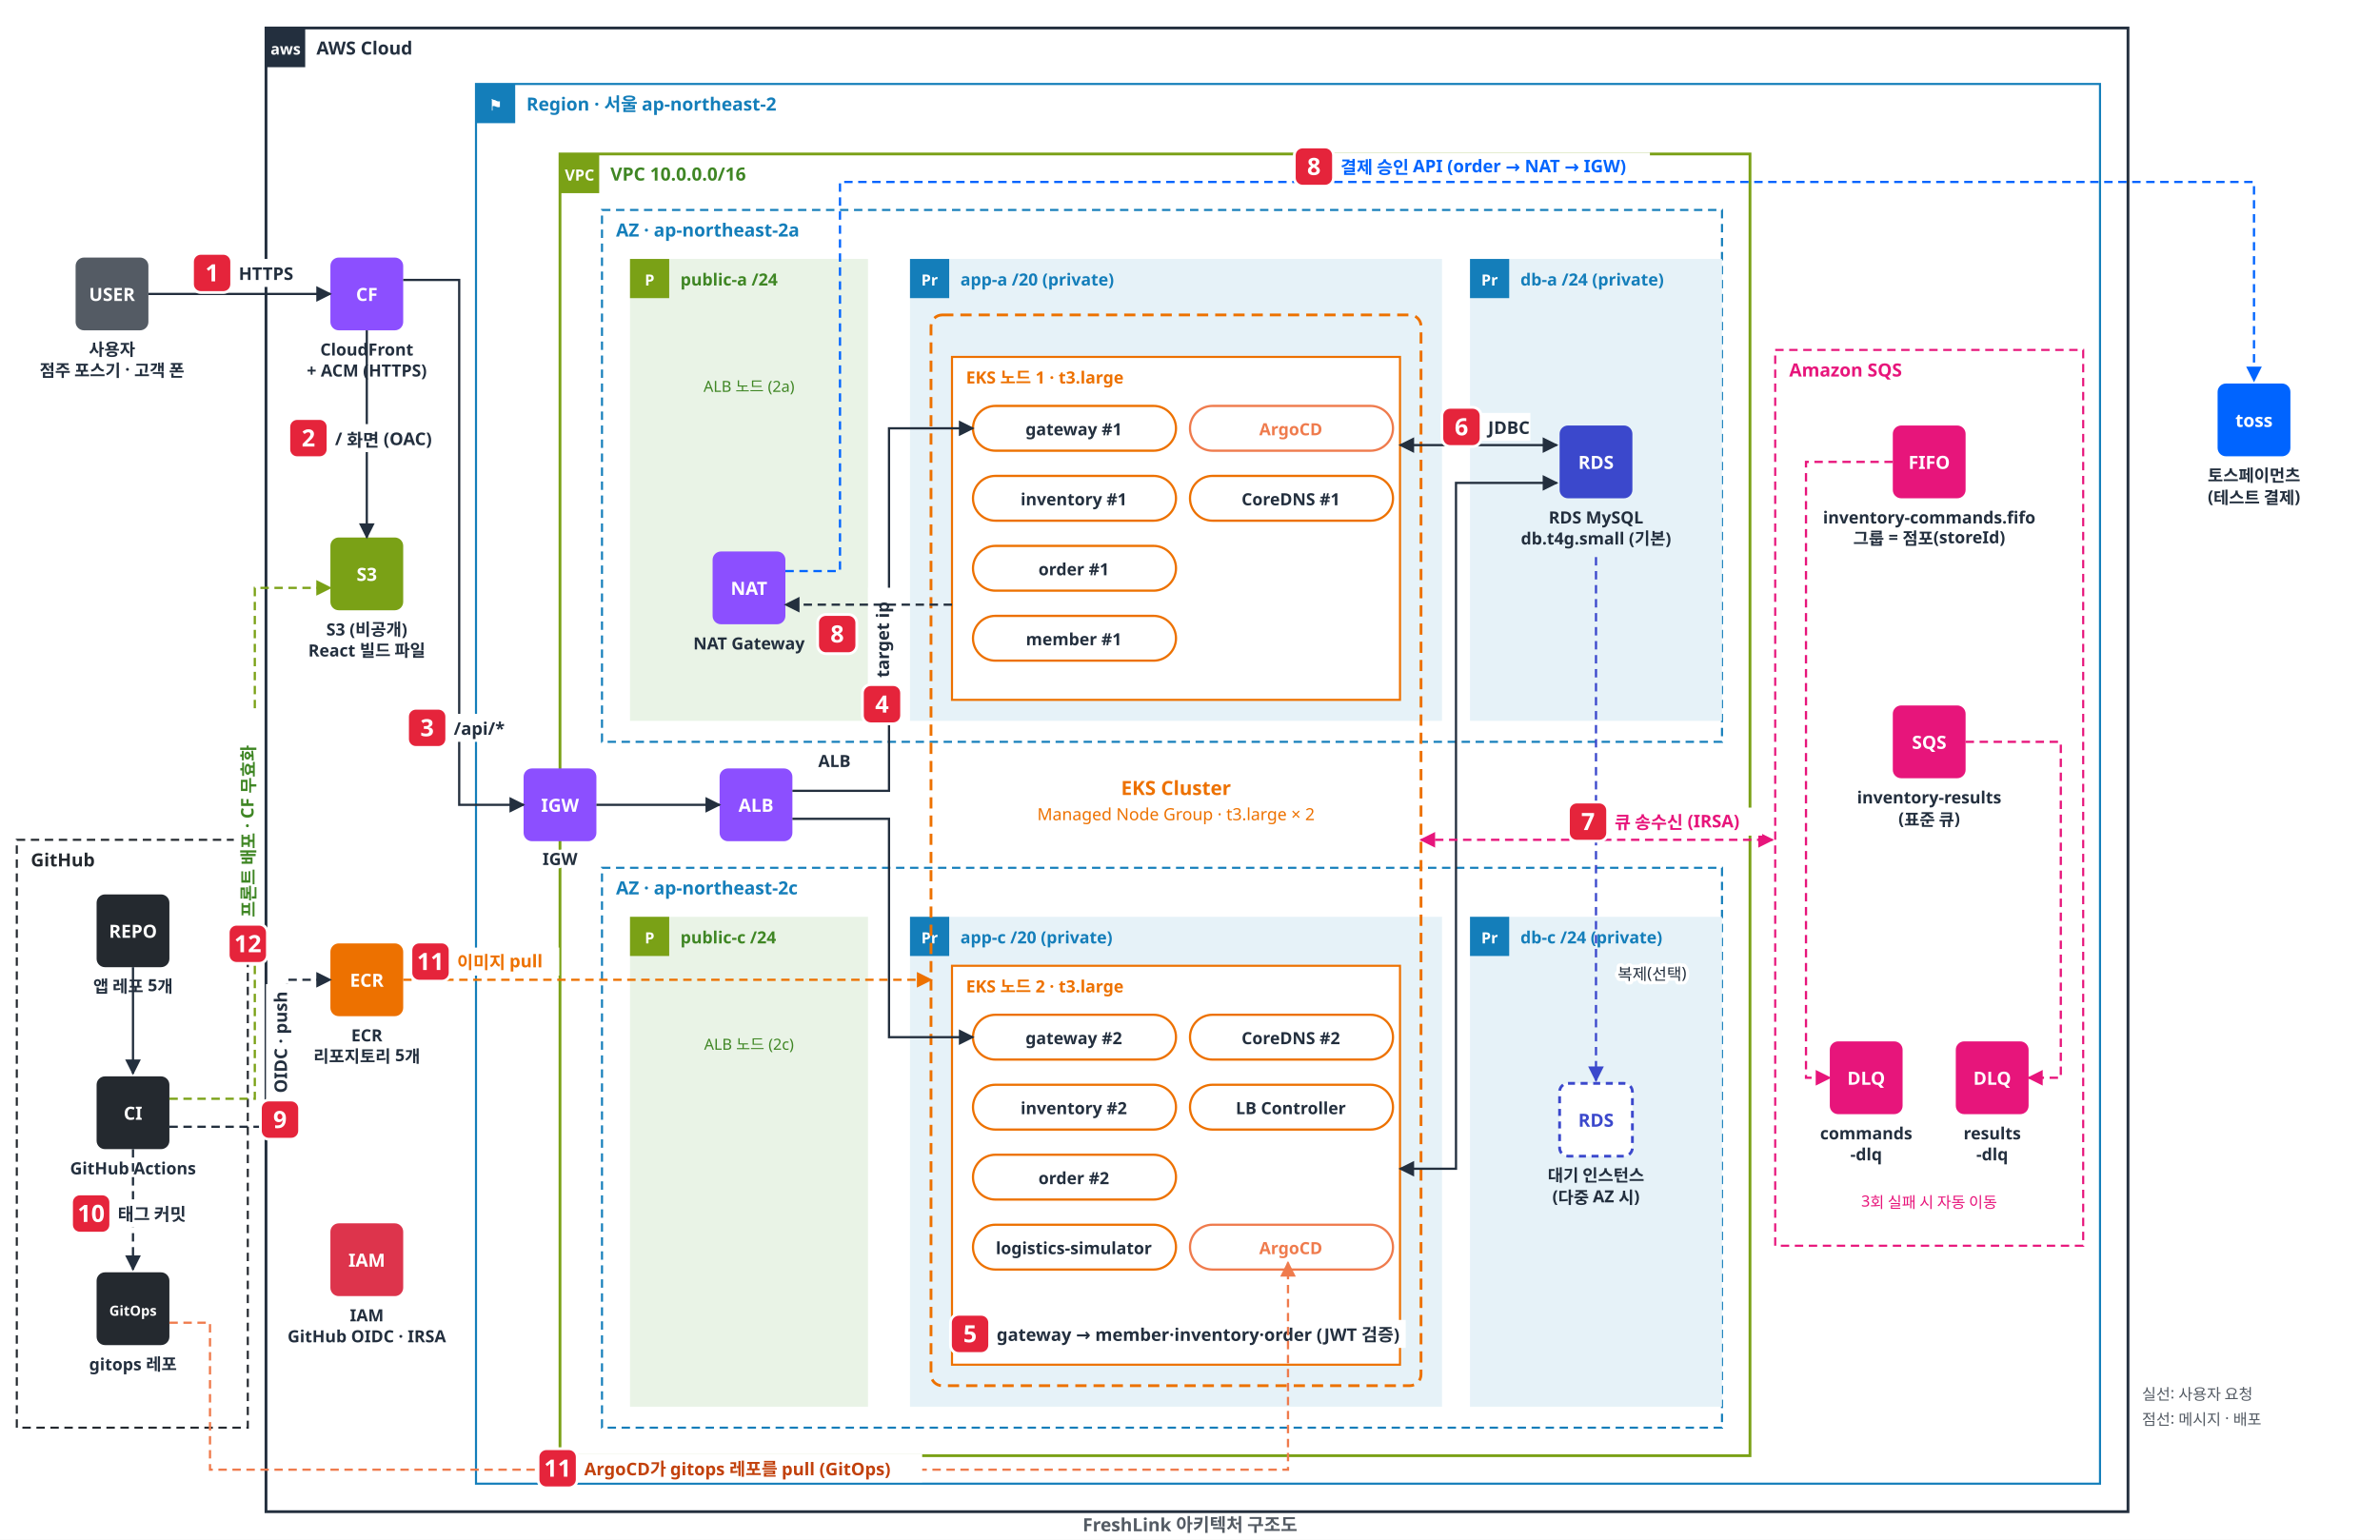
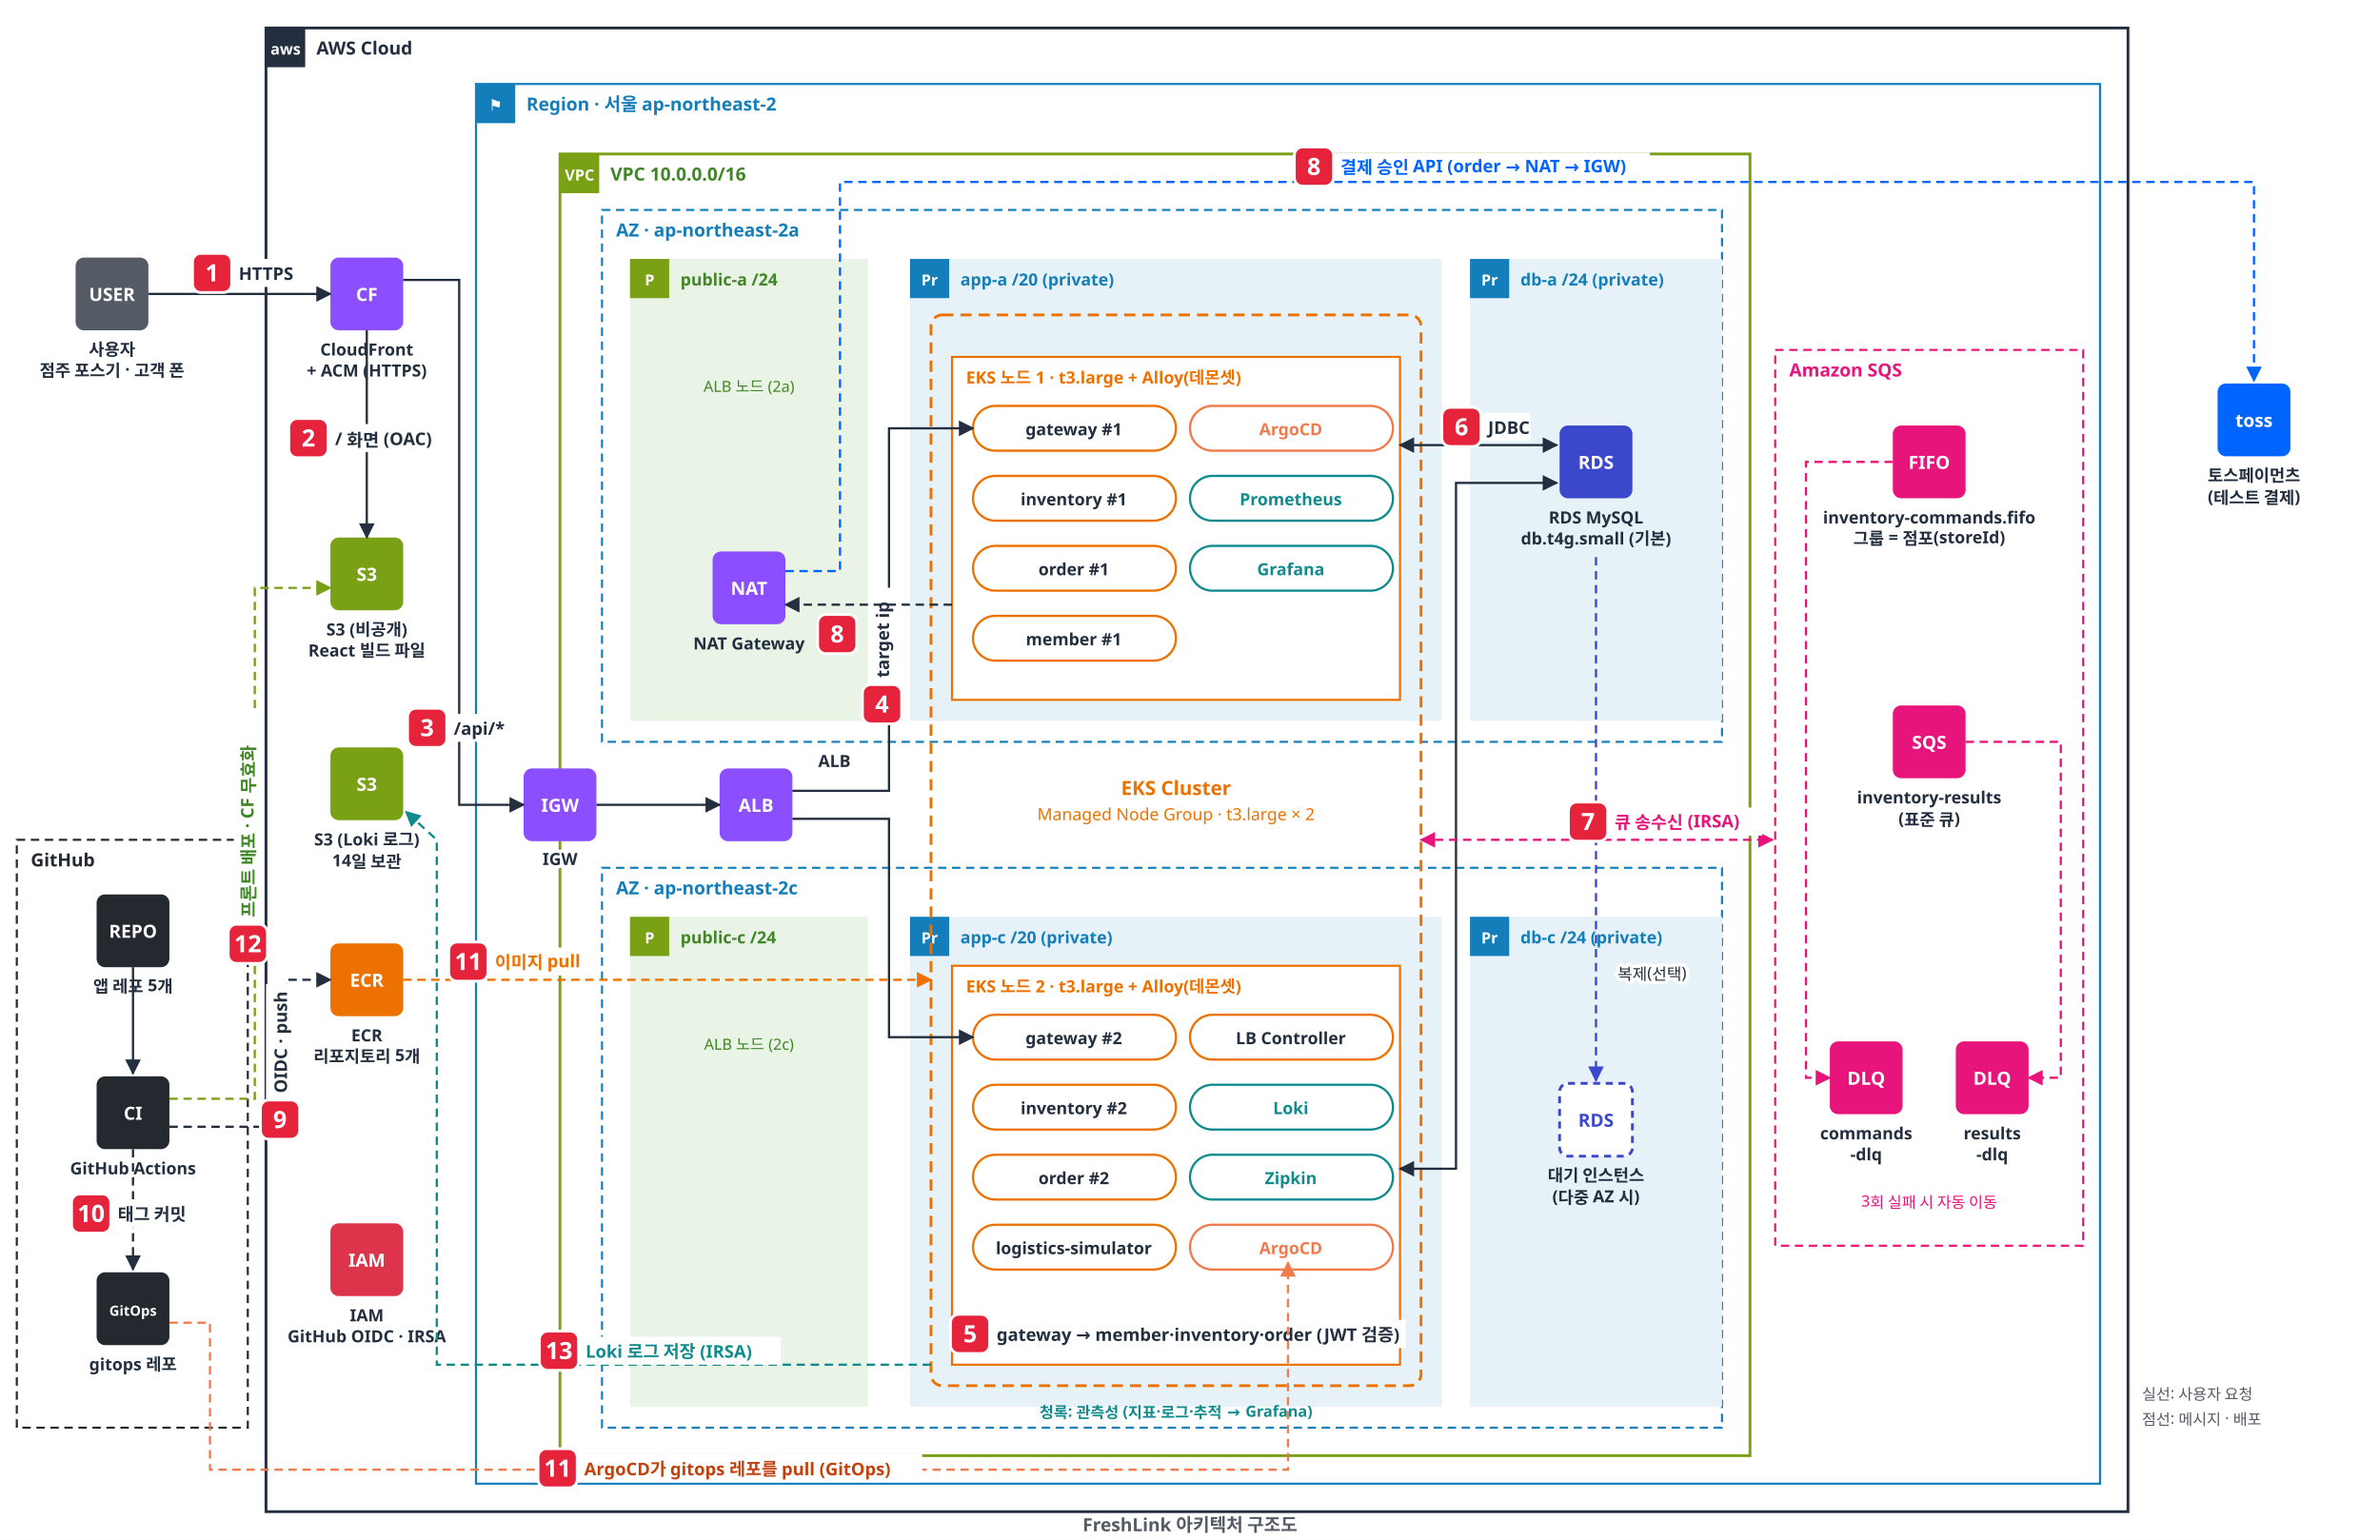
<svg xmlns="http://www.w3.org/2000/svg" width="1700" height="1100" viewBox="0 0 1700 1100">
  <defs>
    <marker id="a" viewBox="0 0 10 10" refX="9" refY="5" markerWidth="7" markerHeight="7" orient="auto">
      <path d="M0 0L10 5L0 10z" fill="context-stroke" />
    </marker>
    <marker id="as" viewBox="0 0 10 10" refX="1" refY="5" markerWidth="7" markerHeight="7" orient="auto">
      <path d="M10 0L0 5L10 10z" fill="context-stroke" />
    </marker>
  </defs>
  <rect width="100%" height="100%" fill="#fff" />
  <rect x="190" y="20" width="1330" height="1060" fill="none" stroke="#232F3E" stroke-width="2" />
  <rect x="190" y="20" width="28" height="28" fill="#232F3E" />
  <text x="204" y="39" font-family="Malgun Gothic, 'Segoe UI', sans-serif" font-size="11" font-weight="700" fill="#fff" text-anchor="middle">aws</text>
  <text x="226" y="39" font-family="Malgun Gothic, 'Segoe UI', sans-serif" font-size="13" font-weight="700" fill="#232F3E" text-anchor="start">AWS Cloud</text>
  <rect x="340" y="60" width="1160" height="1000" fill="none" stroke="#147EBA" stroke-width="1.5" />
  <rect x="340" y="60" width="28" height="28" fill="#147EBA" />
  <text x="354" y="79" font-family="Malgun Gothic, 'Segoe UI', sans-serif" font-size="11" font-weight="700" fill="#fff" text-anchor="middle">⚑</text>
  <text x="376" y="79" font-family="Malgun Gothic, 'Segoe UI', sans-serif" font-size="13" font-weight="700" fill="#147EBA" text-anchor="start">Region · 서울 ap-northeast-2</text>
  <rect x="400" y="110" width="850" height="930" fill="none" stroke="#7AA116" stroke-width="2" />
  <rect x="400" y="110" width="28" height="28" fill="#7AA116" />
  <text x="414" y="129" font-family="Malgun Gothic, 'Segoe UI', sans-serif" font-size="11" font-weight="700" fill="#fff" text-anchor="middle">VPC</text>
  <text x="436" y="129" font-family="Malgun Gothic, 'Segoe UI', sans-serif" font-size="13" font-weight="700" fill="#3F8624" text-anchor="start">VPC 10.0.0.0/16</text>
  <rect x="430" y="150" width="800" height="380" fill="none" stroke="#147EBA" stroke-width="1.5" stroke-dasharray="6 4" />
  <text x="440" y="169" font-family="Malgun Gothic, 'Segoe UI', sans-serif" font-size="13" font-weight="700" fill="#147EBA" text-anchor="start">AZ · ap-northeast-2a</text>
  <rect x="430" y="620" width="800" height="400" fill="none" stroke="#147EBA" stroke-width="1.5" stroke-dasharray="6 4" />
  <text x="440" y="639" font-family="Malgun Gothic, 'Segoe UI', sans-serif" font-size="13" font-weight="700" fill="#147EBA" text-anchor="start">AZ · ap-northeast-2c</text>
  <rect x="450" y="185" width="170" height="330" fill="#E9F3E6" stroke="none" stroke-width="1.5" />
  <rect x="450" y="185" width="28" height="28" fill="#7AA116" />
  <text x="464" y="204" font-family="Malgun Gothic, 'Segoe UI', sans-serif" font-size="11" font-weight="700" fill="#fff" text-anchor="middle">P</text>
  <text x="486" y="204" font-family="Malgun Gothic, 'Segoe UI', sans-serif" font-size="12" font-weight="700" fill="#3F8624" text-anchor="start">public-a /24</text>
  <rect x="650" y="185" width="380" height="330" fill="#E6F2F8" stroke="none" stroke-width="1.5" />
  <rect x="650" y="185" width="28" height="28" fill="#147EBA" />
  <text x="664" y="204" font-family="Malgun Gothic, 'Segoe UI', sans-serif" font-size="11" font-weight="700" fill="#fff" text-anchor="middle">Pr</text>
  <text x="686" y="204" font-family="Malgun Gothic, 'Segoe UI', sans-serif" font-size="12" font-weight="700" fill="#147EBA" text-anchor="start">app-a /20 (private)</text>
  <rect x="1050" y="185" width="180" height="330" fill="#E6F2F8" stroke="none" stroke-width="1.5" />
  <rect x="1050" y="185" width="28" height="28" fill="#147EBA" />
  <text x="1064" y="204" font-family="Malgun Gothic, 'Segoe UI', sans-serif" font-size="11" font-weight="700" fill="#fff" text-anchor="middle">Pr</text>
  <text x="1086" y="204" font-family="Malgun Gothic, 'Segoe UI', sans-serif" font-size="12" font-weight="700" fill="#147EBA" text-anchor="start">db-a /24 (private)</text>
  <rect x="450" y="655" width="170" height="350" fill="#E9F3E6" stroke="none" stroke-width="1.5" />
  <rect x="450" y="655" width="28" height="28" fill="#7AA116" />
  <text x="464" y="674" font-family="Malgun Gothic, 'Segoe UI', sans-serif" font-size="11" font-weight="700" fill="#fff" text-anchor="middle">P</text>
  <text x="486" y="674" font-family="Malgun Gothic, 'Segoe UI', sans-serif" font-size="12" font-weight="700" fill="#3F8624" text-anchor="start">public-c /24</text>
  <rect x="650" y="655" width="380" height="350" fill="#E6F2F8" stroke="none" stroke-width="1.5" />
  <rect x="650" y="655" width="28" height="28" fill="#147EBA" />
  <text x="664" y="674" font-family="Malgun Gothic, 'Segoe UI', sans-serif" font-size="11" font-weight="700" fill="#fff" text-anchor="middle">Pr</text>
  <text x="686" y="674" font-family="Malgun Gothic, 'Segoe UI', sans-serif" font-size="12" font-weight="700" fill="#147EBA" text-anchor="start">app-c /20 (private)</text>
  <rect x="1050" y="655" width="180" height="350" fill="#E6F2F8" stroke="none" stroke-width="1.5" />
  <rect x="1050" y="655" width="28" height="28" fill="#147EBA" />
  <text x="1064" y="674" font-family="Malgun Gothic, 'Segoe UI', sans-serif" font-size="11" font-weight="700" fill="#fff" text-anchor="middle">Pr</text>
  <text x="1086" y="674" font-family="Malgun Gothic, 'Segoe UI', sans-serif" font-size="12" font-weight="700" fill="#147EBA" text-anchor="start">db-c /24 (private)</text>
  <rect x="665" y="225" width="350" height="765" rx="8" fill="none" stroke="#ED7100" stroke-width="2" stroke-dasharray="8 5" />
  <text x="840" y="568" font-family="Malgun Gothic, 'Segoe UI', sans-serif" font-size="14" font-weight="700" fill="#ED7100" text-anchor="middle">EKS Cluster</text>
  <text x="840" y="586" font-family="Malgun Gothic, 'Segoe UI', sans-serif" font-size="12" font-weight="400" fill="#ED7100" text-anchor="middle">Managed Node Group · t3.large × 2</text>
  <rect x="680" y="255" width="320" height="245" fill="#fff" stroke="#ED7100" stroke-width="1.5" />
-   <text x="690" y="274" font-family="Malgun Gothic, 'Segoe UI', sans-serif" font-size="12" font-weight="700" fill="#ED7100" text-anchor="start">EKS 노드 1 · t3.large</text>
+   <text x="690" y="274" font-family="Malgun Gothic, 'Segoe UI', sans-serif" font-size="12" font-weight="700" fill="#ED7100" text-anchor="start">EKS 노드 1 · t3.large  + Alloy(데몬셋)</text>
  <rect x="695" y="290" width="145" height="32" rx="16" fill="#fff" stroke="#ED7100" stroke-width="1.6" />
  <text x="767" y="311" font-family="Malgun Gothic, 'Segoe UI', sans-serif" font-size="12" font-weight="700" fill="#232F3E" text-anchor="middle">gateway #1</text>
  <rect x="695" y="340" width="145" height="32" rx="16" fill="#fff" stroke="#ED7100" stroke-width="1.6" />
  <text x="767" y="361" font-family="Malgun Gothic, 'Segoe UI', sans-serif" font-size="12" font-weight="700" fill="#232F3E" text-anchor="middle">inventory #1</text>
  <rect x="695" y="390" width="145" height="32" rx="16" fill="#fff" stroke="#ED7100" stroke-width="1.6" />
  <text x="767" y="411" font-family="Malgun Gothic, 'Segoe UI', sans-serif" font-size="12" font-weight="700" fill="#232F3E" text-anchor="middle">order #1</text>
  <rect x="695" y="440" width="145" height="32" rx="16" fill="#fff" stroke="#ED7100" stroke-width="1.6" />
  <text x="767" y="461" font-family="Malgun Gothic, 'Segoe UI', sans-serif" font-size="12" font-weight="700" fill="#232F3E" text-anchor="middle">member #1</text>
  <rect x="850" y="290" width="145" height="32" rx="16" fill="#fff" stroke="#EF7B4D" stroke-width="1.6" />
  <text x="922" y="311" font-family="Malgun Gothic, 'Segoe UI', sans-serif" font-size="12" font-weight="700" fill="#EF7B4D" text-anchor="middle">ArgoCD</text>
-   <rect x="850" y="340" width="145" height="32" rx="16" fill="#fff" stroke="#ED7100" stroke-width="1.6" />
-   <text x="922" y="361" font-family="Malgun Gothic, 'Segoe UI', sans-serif" font-size="12" font-weight="700" fill="#232F3E" text-anchor="middle">CoreDNS #1</text>
+   <rect x="850" y="340" width="145" height="32" rx="16" fill="#fff" stroke="#0F8B8D" stroke-width="1.6" />
+   <text x="922" y="361" font-family="Malgun Gothic, 'Segoe UI', sans-serif" font-size="12" font-weight="700" fill="#0F8B8D" text-anchor="middle">Prometheus</text>
+   <rect x="850" y="390" width="145" height="32" rx="16" fill="#fff" stroke="#0F8B8D" stroke-width="1.6" />
+   <text x="922" y="411" font-family="Malgun Gothic, 'Segoe UI', sans-serif" font-size="12" font-weight="700" fill="#0F8B8D" text-anchor="middle">Grafana</text>
  <rect x="680" y="690" width="320" height="285" fill="#fff" stroke="#ED7100" stroke-width="1.5" />
-   <text x="690" y="709" font-family="Malgun Gothic, 'Segoe UI', sans-serif" font-size="12" font-weight="700" fill="#ED7100" text-anchor="start">EKS 노드 2 · t3.large</text>
+   <text x="690" y="709" font-family="Malgun Gothic, 'Segoe UI', sans-serif" font-size="12" font-weight="700" fill="#ED7100" text-anchor="start">EKS 노드 2 · t3.large  + Alloy(데몬셋)</text>
  <rect x="695" y="725" width="145" height="32" rx="16" fill="#fff" stroke="#ED7100" stroke-width="1.6" />
  <text x="767" y="746" font-family="Malgun Gothic, 'Segoe UI', sans-serif" font-size="12" font-weight="700" fill="#232F3E" text-anchor="middle">gateway #2</text>
  <rect x="695" y="775" width="145" height="32" rx="16" fill="#fff" stroke="#ED7100" stroke-width="1.6" />
  <text x="767" y="796" font-family="Malgun Gothic, 'Segoe UI', sans-serif" font-size="12" font-weight="700" fill="#232F3E" text-anchor="middle">inventory #2</text>
  <rect x="695" y="825" width="145" height="32" rx="16" fill="#fff" stroke="#ED7100" stroke-width="1.6" />
  <text x="767" y="846" font-family="Malgun Gothic, 'Segoe UI', sans-serif" font-size="12" font-weight="700" fill="#232F3E" text-anchor="middle">order #2</text>
  <rect x="695" y="875" width="145" height="32" rx="16" fill="#fff" stroke="#ED7100" stroke-width="1.6" />
  <text x="767" y="896" font-family="Malgun Gothic, 'Segoe UI', sans-serif" font-size="12" font-weight="700" fill="#232F3E" text-anchor="middle">logistics-simulator</text>
  <rect x="850" y="725" width="145" height="32" rx="16" fill="#fff" stroke="#ED7100" stroke-width="1.6" />
-   <text x="922" y="746" font-family="Malgun Gothic, 'Segoe UI', sans-serif" font-size="12" font-weight="700" fill="#232F3E" text-anchor="middle">CoreDNS #2</text>
-   <rect x="850" y="775" width="145" height="32" rx="16" fill="#fff" stroke="#ED7100" stroke-width="1.6" />
-   <text x="922" y="796" font-family="Malgun Gothic, 'Segoe UI', sans-serif" font-size="12" font-weight="700" fill="#232F3E" text-anchor="middle">LB Controller</text>
+   <text x="922" y="746" font-family="Malgun Gothic, 'Segoe UI', sans-serif" font-size="12" font-weight="700" fill="#232F3E" text-anchor="middle">LB Controller</text>
+   <rect x="850" y="775" width="145" height="32" rx="16" fill="#fff" stroke="#0F8B8D" stroke-width="1.6" />
+   <text x="922" y="796" font-family="Malgun Gothic, 'Segoe UI', sans-serif" font-size="12" font-weight="700" fill="#0F8B8D" text-anchor="middle">Loki</text>
+   <rect x="850" y="825" width="145" height="32" rx="16" fill="#fff" stroke="#0F8B8D" stroke-width="1.6" />
+   <text x="922" y="846" font-family="Malgun Gothic, 'Segoe UI', sans-serif" font-size="12" font-weight="700" fill="#0F8B8D" text-anchor="middle">Zipkin</text>
  <rect x="850" y="875" width="145" height="32" rx="16" fill="#fff" stroke="#EF7B4D" stroke-width="1.6" />
  <text x="922" y="896" font-family="Malgun Gothic, 'Segoe UI', sans-serif" font-size="12" font-weight="700" fill="#EF7B4D" text-anchor="middle">ArgoCD</text>
  <g>
    <rect x="706.9" y="943" width="297.2" height="20" fill="#fff" />
    <rect x="678.9" y="939" width="28" height="28" rx="6" fill="#E5243B" stroke="#fff" stroke-width="2" />
    <text x="692.9" y="959" font-family="Malgun Gothic, 'Segoe UI', sans-serif" font-size="17" font-weight="700" fill="#fff" text-anchor="middle">5</text>
    <text x="711.9" y="958" font-family="Malgun Gothic, 'Segoe UI', sans-serif" font-size="12.5" font-weight="700" fill="#232F3E" text-anchor="start">gateway → member·inventory·order (JWT 검증)</text>
  </g>
  <rect x="1268" y="250" width="220" height="640" fill="none" stroke="#E7157B" stroke-width="1.5" stroke-dasharray="6 4" />
  <text x="1278" y="269" font-family="Malgun Gothic, 'Segoe UI', sans-serif" font-size="13" font-weight="700" fill="#E7157B" text-anchor="start">Amazon SQS</text>
  <rect x="1352" y="304" width="52" height="52" rx="6" fill="#E7157B" />
  <text x="1378" y="335" font-family="Malgun Gothic, 'Segoe UI', sans-serif" font-size="13" font-weight="700" fill="#fff" text-anchor="middle">FIFO</text>
  <text x="1378" y="374" font-family="Malgun Gothic, 'Segoe UI', sans-serif" font-size="12" font-weight="700" fill="#232F3E" text-anchor="middle">inventory-commands.fifo</text>
  <text x="1378" y="389" font-family="Malgun Gothic, 'Segoe UI', sans-serif" font-size="12" font-weight="700" fill="#232F3E" text-anchor="middle">그룹 = 점포(storeId)</text>
  <rect x="1352" y="504" width="52" height="52" rx="6" fill="#E7157B" />
  <text x="1378" y="535" font-family="Malgun Gothic, 'Segoe UI', sans-serif" font-size="13" font-weight="700" fill="#fff" text-anchor="middle">SQS</text>
  <text x="1378" y="574" font-family="Malgun Gothic, 'Segoe UI', sans-serif" font-size="12" font-weight="700" fill="#232F3E" text-anchor="middle">inventory-results</text>
  <text x="1378" y="589" font-family="Malgun Gothic, 'Segoe UI', sans-serif" font-size="12" font-weight="700" fill="#232F3E" text-anchor="middle">(표준 큐)</text>
  <rect x="1307" y="744" width="52" height="52" rx="6" fill="#E7157B" />
  <text x="1333" y="775" font-family="Malgun Gothic, 'Segoe UI', sans-serif" font-size="13" font-weight="700" fill="#fff" text-anchor="middle">DLQ</text>
  <text x="1333" y="814" font-family="Malgun Gothic, 'Segoe UI', sans-serif" font-size="12" font-weight="700" fill="#232F3E" text-anchor="middle">commands</text>
  <text x="1333" y="829" font-family="Malgun Gothic, 'Segoe UI', sans-serif" font-size="12" font-weight="700" fill="#232F3E" text-anchor="middle">-dlq</text>
  <rect x="1397" y="744" width="52" height="52" rx="6" fill="#E7157B" />
  <text x="1423" y="775" font-family="Malgun Gothic, 'Segoe UI', sans-serif" font-size="13" font-weight="700" fill="#fff" text-anchor="middle">DLQ</text>
  <text x="1423" y="814" font-family="Malgun Gothic, 'Segoe UI', sans-serif" font-size="12" font-weight="700" fill="#232F3E" text-anchor="middle">results</text>
  <text x="1423" y="829" font-family="Malgun Gothic, 'Segoe UI', sans-serif" font-size="12" font-weight="700" fill="#232F3E" text-anchor="middle">-dlq</text>
  <path d="M1352 330 L1290 330 L1290 770 L1307 770" fill="none" stroke="#E7157B" stroke-width="1.6" stroke-dasharray="6 4" marker-end="url(#a)" />
  <path d="M1404 530 L1472 530 L1472 770 L1449 770" fill="none" stroke="#E7157B" stroke-width="1.6" stroke-dasharray="6 4" marker-end="url(#a)" />
  <text x="1378" y="862" font-family="Malgun Gothic, 'Segoe UI', sans-serif" font-size="11" font-weight="400" fill="#E7157B" text-anchor="middle">3회 실패 시 자동 이동</text>
  <rect x="54" y="184" width="52" height="52" rx="6" fill="#545B64" />
  <text x="80" y="215" font-family="Malgun Gothic, 'Segoe UI', sans-serif" font-size="13" font-weight="700" fill="#fff" text-anchor="middle">USER</text>
  <text x="80" y="254" font-family="Malgun Gothic, 'Segoe UI', sans-serif" font-size="12" font-weight="700" fill="#232F3E" text-anchor="middle">사용자</text>
  <text x="80" y="269" font-family="Malgun Gothic, 'Segoe UI', sans-serif" font-size="12" font-weight="700" fill="#232F3E" text-anchor="middle">점주 포스기 · 고객 폰</text>
  <rect x="236" y="184" width="52" height="52" rx="6" fill="#8C4FFF" />
  <text x="262" y="215" font-family="Malgun Gothic, 'Segoe UI', sans-serif" font-size="13" font-weight="700" fill="#fff" text-anchor="middle">CF</text>
  <text x="262" y="254" font-family="Malgun Gothic, 'Segoe UI', sans-serif" font-size="12" font-weight="700" fill="#232F3E" text-anchor="middle">CloudFront</text>
  <text x="262" y="269" font-family="Malgun Gothic, 'Segoe UI', sans-serif" font-size="12" font-weight="700" fill="#232F3E" text-anchor="middle">+ ACM (HTTPS)</text>
  <rect x="236" y="384" width="52" height="52" rx="6" fill="#7AA116" />
  <text x="262" y="415" font-family="Malgun Gothic, 'Segoe UI', sans-serif" font-size="13" font-weight="700" fill="#fff" text-anchor="middle">S3</text>
  <text x="262" y="454" font-family="Malgun Gothic, 'Segoe UI', sans-serif" font-size="12" font-weight="700" fill="#232F3E" text-anchor="middle">S3 (비공개)</text>
  <text x="262" y="469" font-family="Malgun Gothic, 'Segoe UI', sans-serif" font-size="12" font-weight="700" fill="#232F3E" text-anchor="middle">React 빌드 파일</text>
+   <rect x="236" y="534" width="52" height="52" rx="6" fill="#7AA116" />
+   <text x="262" y="565" font-family="Malgun Gothic, 'Segoe UI', sans-serif" font-size="13" font-weight="700" fill="#fff" text-anchor="middle">S3</text>
+   <text x="262" y="604" font-family="Malgun Gothic, 'Segoe UI', sans-serif" font-size="12" font-weight="700" fill="#232F3E" text-anchor="middle">S3 (Loki 로그)</text>
+   <text x="262" y="619" font-family="Malgun Gothic, 'Segoe UI', sans-serif" font-size="12" font-weight="700" fill="#232F3E" text-anchor="middle">14일 보관</text>
  <rect x="236" y="674" width="52" height="52" rx="6" fill="#ED7100" />
  <text x="262" y="705" font-family="Malgun Gothic, 'Segoe UI', sans-serif" font-size="13" font-weight="700" fill="#fff" text-anchor="middle">ECR</text>
  <text x="262" y="744" font-family="Malgun Gothic, 'Segoe UI', sans-serif" font-size="12" font-weight="700" fill="#232F3E" text-anchor="middle">ECR</text>
  <text x="262" y="759" font-family="Malgun Gothic, 'Segoe UI', sans-serif" font-size="12" font-weight="700" fill="#232F3E" text-anchor="middle">리포지토리 5개</text>
  <rect x="236" y="874" width="52" height="52" rx="6" fill="#DD344C" />
  <text x="262" y="905" font-family="Malgun Gothic, 'Segoe UI', sans-serif" font-size="13" font-weight="700" fill="#fff" text-anchor="middle">IAM</text>
  <text x="262" y="944" font-family="Malgun Gothic, 'Segoe UI', sans-serif" font-size="12" font-weight="700" fill="#232F3E" text-anchor="middle">IAM</text>
  <text x="262" y="959" font-family="Malgun Gothic, 'Segoe UI', sans-serif" font-size="12" font-weight="700" fill="#232F3E" text-anchor="middle">GitHub OIDC · IRSA</text>
  <rect x="374" y="549" width="52" height="52" rx="6" fill="#8C4FFF" />
  <text x="400" y="580" font-family="Malgun Gothic, 'Segoe UI', sans-serif" font-size="13" font-weight="700" fill="#fff" text-anchor="middle">IGW</text>
  <text x="400" y="618" font-family="Malgun Gothic, 'Segoe UI', sans-serif" font-size="12" font-weight="700" fill="#232F3E" text-anchor="middle" paint-order="stroke" stroke="#fff" stroke-width="5" stroke-linejoin="round">IGW</text>
  <rect x="514" y="549" width="52" height="52" rx="6" fill="#8C4FFF" />
  <text x="540" y="580" font-family="Malgun Gothic, 'Segoe UI', sans-serif" font-size="13" font-weight="700" fill="#fff" text-anchor="middle">ALB</text>
  <text x="596" y="548" font-family="Malgun Gothic, 'Segoe UI', sans-serif" font-size="12" font-weight="700" fill="#232F3E" text-anchor="middle" paint-order="stroke" stroke="#fff" stroke-width="5" stroke-linejoin="round">ALB</text>
  <text x="535" y="280" font-family="Malgun Gothic, 'Segoe UI', sans-serif" font-size="11" font-weight="400" fill="#3F8624" text-anchor="middle">ALB 노드 (2a)</text>
  <text x="535" y="750" font-family="Malgun Gothic, 'Segoe UI', sans-serif" font-size="11" font-weight="400" fill="#3F8624" text-anchor="middle">ALB 노드 (2c)</text>
  <rect x="509" y="394" width="52" height="52" rx="6" fill="#8C4FFF" />
  <text x="535" y="425" font-family="Malgun Gothic, 'Segoe UI', sans-serif" font-size="13" font-weight="700" fill="#fff" text-anchor="middle">NAT</text>
  <text x="535" y="464" font-family="Malgun Gothic, 'Segoe UI', sans-serif" font-size="12" font-weight="700" fill="#232F3E" text-anchor="middle">NAT Gateway</text>
  <rect x="1114" y="304" width="52" height="52" rx="6" fill="#3B48CC" />
  <text x="1140" y="335" font-family="Malgun Gothic, 'Segoe UI', sans-serif" font-size="13" font-weight="700" fill="#fff" text-anchor="middle">RDS</text>
  <text x="1140" y="374" font-family="Malgun Gothic, 'Segoe UI', sans-serif" font-size="12" font-weight="700" fill="#232F3E" text-anchor="middle">RDS MySQL</text>
  <text x="1140" y="389" font-family="Malgun Gothic, 'Segoe UI', sans-serif" font-size="12" font-weight="700" fill="#232F3E" text-anchor="middle">db.t4g.small (기본)</text>
  <rect x="1114" y="774" width="52" height="52" rx="6" stroke="#3B48CC" stroke-width="2" stroke-dasharray="5 4" fill="#fff" />
  <text x="1140" y="805" font-family="Malgun Gothic, 'Segoe UI', sans-serif" font-size="13" font-weight="700" fill="#3B48CC" text-anchor="middle">RDS</text>
  <text x="1140" y="844" font-family="Malgun Gothic, 'Segoe UI', sans-serif" font-size="12" font-weight="700" fill="#232F3E" text-anchor="middle">대기 인스턴스</text>
  <text x="1140" y="859" font-family="Malgun Gothic, 'Segoe UI', sans-serif" font-size="12" font-weight="700" fill="#232F3E" text-anchor="middle">(다중 AZ 시)</text>
  <rect x="1584" y="274" width="52" height="52" rx="6" fill="#0064FF" />
  <text x="1610" y="305" font-family="Malgun Gothic, 'Segoe UI', sans-serif" font-size="13" font-weight="700" fill="#fff" text-anchor="middle">toss</text>
  <text x="1610" y="344" font-family="Malgun Gothic, 'Segoe UI', sans-serif" font-size="12" font-weight="700" fill="#232F3E" text-anchor="middle">토스페이먼츠</text>
  <text x="1610" y="359" font-family="Malgun Gothic, 'Segoe UI', sans-serif" font-size="12" font-weight="700" fill="#232F3E" text-anchor="middle">(테스트 결제)</text>
  <rect x="12" y="600" width="165" height="420" fill="none" stroke="#24292F" stroke-width="1.5" stroke-dasharray="6 4" />
  <text x="22" y="619" font-family="Malgun Gothic, 'Segoe UI', sans-serif" font-size="13" font-weight="700" fill="#24292F" text-anchor="start">GitHub</text>
  <rect x="69" y="639" width="52" height="52" rx="6" fill="#24292F" />
  <text x="95" y="670" font-family="Malgun Gothic, 'Segoe UI', sans-serif" font-size="13" font-weight="700" fill="#fff" text-anchor="middle">REPO</text>
  <text x="95" y="709" font-family="Malgun Gothic, 'Segoe UI', sans-serif" font-size="12" font-weight="700" fill="#232F3E" text-anchor="middle">앱 레포 5개</text>
  <rect x="69" y="769" width="52" height="52" rx="6" fill="#24292F" />
  <text x="95" y="800" font-family="Malgun Gothic, 'Segoe UI', sans-serif" font-size="13" font-weight="700" fill="#fff" text-anchor="middle">CI</text>
  <text x="95" y="839" font-family="Malgun Gothic, 'Segoe UI', sans-serif" font-size="12" font-weight="700" fill="#232F3E" text-anchor="middle">GitHub Actions</text>
  <rect x="69" y="909" width="52" height="52" rx="6" fill="#24292F" />
  <text x="95" y="940" font-family="Malgun Gothic, 'Segoe UI', sans-serif" font-size="10" font-weight="700" fill="#fff" text-anchor="middle">GitOps</text>
  <text x="95" y="979" font-family="Malgun Gothic, 'Segoe UI', sans-serif" font-size="12" font-weight="700" fill="#232F3E" text-anchor="middle">gitops 레포</text>
  <path d="M106 210 L236 210" fill="none" stroke="#232F3E" stroke-width="1.6" marker-end="url(#a)" />
  <g>
    <rect x="165.5" y="185" width="42" height="20" fill="#fff" />
    <rect x="137.5" y="181" width="28" height="28" rx="6" fill="#E5243B" stroke="#fff" stroke-width="2" />
    <text x="151.5" y="201" font-family="Malgun Gothic, 'Segoe UI', sans-serif" font-size="17" font-weight="700" fill="#fff" text-anchor="middle">1</text>
    <text x="170.5" y="200" font-family="Malgun Gothic, 'Segoe UI', sans-serif" font-size="12.5" font-weight="700" fill="#232F3E" text-anchor="start">HTTPS</text>
  </g>
  <path d="M262 236 L262 384" fill="none" stroke="#232F3E" stroke-width="1.6" marker-end="url(#a)" />
  <g>
    <rect x="234.3" y="303" width="86.4" height="20" fill="#fff" />
    <rect x="206.3" y="299" width="28" height="28" rx="6" fill="#E5243B" stroke="#fff" stroke-width="2" />
    <text x="220.3" y="319" font-family="Malgun Gothic, 'Segoe UI', sans-serif" font-size="17" font-weight="700" fill="#fff" text-anchor="middle">2</text>
    <text x="239.3" y="318" font-family="Malgun Gothic, 'Segoe UI', sans-serif" font-size="12.5" font-weight="700" fill="#232F3E" text-anchor="start">/ 화면 (OAC)</text>
  </g>
  <path d="M288 200 L328 200 L328 575 L374 575" fill="none" stroke="#232F3E" stroke-width="1.6" marker-end="url(#a)" />
  <g>
    <rect x="319.1" y="510" width="48.8" height="20" fill="#fff" />
    <rect x="291.1" y="506" width="28" height="28" rx="6" fill="#E5243B" stroke="#fff" stroke-width="2" />
    <text x="305.1" y="526" font-family="Malgun Gothic, 'Segoe UI', sans-serif" font-size="17" font-weight="700" fill="#fff" text-anchor="middle">3</text>
    <text x="324.1" y="525" font-family="Malgun Gothic, 'Segoe UI', sans-serif" font-size="12.5" font-weight="700" fill="#232F3E" text-anchor="start">/api/*</text>
  </g>
  <path d="M426 575 L514 575" fill="none" stroke="#232F3E" stroke-width="1.6" marker-end="url(#a)" />
  <path d="M566 565 L635 565 L635 306 L695 306" fill="none" stroke="#232F3E" stroke-width="1.6" marker-end="url(#a)" />
  <g transform="rotate(-90 635 470)">
    <rect x="615.9" y="455" width="69.2" height="20" fill="#fff" />
  </g>
  <rect x="616" y="489.1" width="28" height="28" rx="6" fill="#E5243B" stroke="#fff" stroke-width="2" />
  <text x="630" y="509.1" font-family="Malgun Gothic, 'Segoe UI', sans-serif" font-size="17" font-weight="700" fill="#fff" text-anchor="middle">4</text>
  <g transform="rotate(-90 635 470)">
    <text x="620.9" y="470" font-family="Malgun Gothic, 'Segoe UI', sans-serif" font-size="12.5" font-weight="700" fill="#232F3E" text-anchor="start">target ip</text>
  </g>
  <path d="M566 585 L635 585 L635 741 L695 741" fill="none" stroke="#232F3E" stroke-width="1.6" marker-end="url(#a)" />
  <path d="M1000 318 L1112 318" fill="none" stroke="#232F3E" stroke-width="1.6" marker-end="url(#a)" marker-start="url(#as)" />
  <g>
    <rect x="1057.9" y="295" width="35.2" height="20" fill="#fff" />
    <rect x="1029.9" y="291" width="28" height="28" rx="6" fill="#E5243B" stroke="#fff" stroke-width="2" />
    <text x="1043.9" y="311" font-family="Malgun Gothic, 'Segoe UI', sans-serif" font-size="17" font-weight="700" fill="#fff" text-anchor="middle">6</text>
    <text x="1062.9" y="310" font-family="Malgun Gothic, 'Segoe UI', sans-serif" font-size="12.5" font-weight="700" fill="#232F3E" text-anchor="start">JDBC</text>
  </g>
  <path d="M1000 835 L1040 835 L1040 345 L1112 345" fill="none" stroke="#232F3E" stroke-width="1.6" marker-end="url(#a)" marker-start="url(#as)" />
  <path d="M1140 398 L1140 772" fill="none" stroke="#3B48CC" stroke-width="1.6" stroke-dasharray="6 4" marker-end="url(#a)" />
  <text x="1180" y="700" font-family="Malgun Gothic, 'Segoe UI', sans-serif" font-size="11.5" font-weight="400" fill="#232F3E" text-anchor="middle" paint-order="stroke" stroke="#fff" stroke-width="5" stroke-linejoin="round">복제(선택)</text>
  <path d="M1015 600 L1266 600" fill="none" stroke="#E7157B" stroke-width="1.6" stroke-dasharray="6 4" marker-end="url(#a)" marker-start="url(#as)" />
  <g>
    <rect x="1148.3" y="577" width="110.4" height="20" fill="#fff" />
    <rect x="1120.3" y="573" width="28" height="28" rx="6" fill="#E5243B" stroke="#fff" stroke-width="2" />
    <text x="1134.3" y="593" font-family="Malgun Gothic, 'Segoe UI', sans-serif" font-size="17" font-weight="700" fill="#fff" text-anchor="middle">7</text>
    <text x="1153.3" y="592" font-family="Malgun Gothic, 'Segoe UI', sans-serif" font-size="12.5" font-weight="700" fill="#E7157B" text-anchor="start">큐 송수신 (IRSA)</text>
  </g>
  <path d="M680 432 L561 432" fill="none" stroke="#232F3E" stroke-width="1.6" stroke-dasharray="6 4" marker-end="url(#a)" />
  <g>
    <rect x="584" y="439" width="28" height="28" rx="6" fill="#E5243B" stroke="#fff" stroke-width="2" />
    <text x="598" y="459" font-family="Malgun Gothic, 'Segoe UI', sans-serif" font-size="17" font-weight="700" fill="#fff" text-anchor="middle">8</text>
  </g>
  <path d="M561 408 L600 408 L600 130 L1610 130 L1610 272" fill="none" stroke="#0064FF" stroke-width="1.6" stroke-dasharray="6 4" marker-end="url(#a)" />
  <g>
    <rect x="952.5" y="109" width="226" height="20" fill="#fff" />
    <rect x="924.5" y="105" width="28" height="28" rx="6" fill="#E5243B" stroke="#fff" stroke-width="2" />
    <text x="938.5" y="125" font-family="Malgun Gothic, 'Segoe UI', sans-serif" font-size="17" font-weight="700" fill="#fff" text-anchor="middle">8</text>
    <text x="957.5" y="124" font-family="Malgun Gothic, 'Segoe UI', sans-serif" font-size="12.5" font-weight="700" fill="#0064FF" text-anchor="start">결제 승인 API (order → NAT → IGW)</text>
  </g>
  <path d="M95 691 L95 767" fill="none" stroke="#232F3E" stroke-width="1.6" marker-end="url(#a)" />
  <path d="M121 805 L205 805 L205 700 L236 700" fill="none" stroke="#232F3E" stroke-width="1.6" stroke-dasharray="6 4" marker-end="url(#a)" />
  <g transform="rotate(-90 205 760)">
    <rect x="179.1" y="745" width="82.8" height="20" fill="#fff" />
  </g>
  <rect x="186" y="785.9" width="28" height="28" rx="6" fill="#E5243B" stroke="#fff" stroke-width="2" />
  <text x="200" y="805.9" font-family="Malgun Gothic, 'Segoe UI', sans-serif" font-size="17" font-weight="700" fill="#fff" text-anchor="middle">9</text>
  <g transform="rotate(-90 205 760)">
    <text x="184.1" y="760" font-family="Malgun Gothic, 'Segoe UI', sans-serif" font-size="12.5" font-weight="700" fill="#232F3E" text-anchor="start">OIDC · push</text>
  </g>
  <path d="M95 821 L95 907" fill="none" stroke="#232F3E" stroke-width="1.6" stroke-dasharray="6 4" marker-end="url(#a)" />
  <g>
    <rect x="79.1" y="857" width="62.8" height="20" fill="#fff" />
    <rect x="51.1" y="853" width="28" height="28" rx="6" fill="#E5243B" stroke="#fff" stroke-width="2" />
    <text x="65.1" y="873" font-family="Malgun Gothic, 'Segoe UI', sans-serif" font-size="17" font-weight="700" fill="#fff" text-anchor="middle">10</text>
    <text x="84.1" y="872" font-family="Malgun Gothic, 'Segoe UI', sans-serif" font-size="12.5" font-weight="700" fill="#232F3E" text-anchor="start">태그 커밋</text>
  </g>
  <path d="M121 945 L150 945 L150 1050 L920 1050 L920 902" fill="none" stroke="#EF7B4D" stroke-width="1.6" stroke-dasharray="6 4" marker-end="url(#a)" />
  <g>
    <rect x="412.3" y="1039" width="246.4" height="20" fill="#fff" />
    <rect x="384.3" y="1035" width="28" height="28" rx="6" fill="#E5243B" stroke="#fff" stroke-width="2" />
    <text x="398.3" y="1055" font-family="Malgun Gothic, 'Segoe UI', sans-serif" font-size="17" font-weight="700" fill="#fff" text-anchor="middle">11</text>
    <text x="417.3" y="1054" font-family="Malgun Gothic, 'Segoe UI', sans-serif" font-size="12.5" font-weight="700" fill="#C2410C" text-anchor="start">ArgoCD가 gitops 레포를 pull (GitOps)</text>
  </g>
  <path d="M288 700 L665 700" fill="none" stroke="#ED7100" stroke-width="1.6" stroke-dasharray="6 4" marker-end="url(#a)" />
  <g>
-     <rect x="321.5" y="677" width="78" height="20" fill="#fff" />
-     <rect x="293.5" y="673" width="28" height="28" rx="6" fill="#E5243B" stroke="#fff" stroke-width="2" />
-     <text x="307.5" y="693" font-family="Malgun Gothic, 'Segoe UI', sans-serif" font-size="17" font-weight="700" fill="#fff" text-anchor="middle">11</text>
-     <text x="326.5" y="692" font-family="Malgun Gothic, 'Segoe UI', sans-serif" font-size="12.5" font-weight="700" fill="#ED7100" text-anchor="start">이미지 pull</text>
+     <rect x="348.5" y="677" width="78" height="20" fill="#fff" />
+     <rect x="320.5" y="673" width="28" height="28" rx="6" fill="#E5243B" stroke="#fff" stroke-width="2" />
+     <text x="334.5" y="693" font-family="Malgun Gothic, 'Segoe UI', sans-serif" font-size="17" font-weight="700" fill="#fff" text-anchor="middle">11</text>
+     <text x="353.5" y="692" font-family="Malgun Gothic, 'Segoe UI', sans-serif" font-size="12.5" font-weight="700" fill="#ED7100" text-anchor="start">이미지 pull</text>
  </g>
  <path d="M121 785 L182 785 L182 420 L236 420" fill="none" stroke="#7AA116" stroke-width="1.6" stroke-dasharray="6 4" marker-end="url(#a)" />
  <g transform="rotate(-90 182 600)">
    <rect x="121.7" y="585" width="151.6" height="20" fill="#fff" />
  </g>
  <rect x="163" y="660.3" width="28" height="28" rx="6" fill="#E5243B" stroke="#fff" stroke-width="2" />
  <text x="177" y="680.3" font-family="Malgun Gothic, 'Segoe UI', sans-serif" font-size="17" font-weight="700" fill="#fff" text-anchor="middle">12</text>
  <g transform="rotate(-90 182 600)">
    <text x="126.7" y="600" font-family="Malgun Gothic, 'Segoe UI', sans-serif" font-size="12.5" font-weight="700" fill="#3F8624" text-anchor="start">프론트 배포 · CF 무효화</text>
  </g>
+   <path d="M665 975 L312 975 L312 600 L290 580" fill="none" stroke="#0F8B8D" stroke-width="1.6" stroke-dasharray="6 4" marker-end="url(#a)" />
+   <g>
+     <rect x="413.3" y="955" width="144.4" height="20" fill="#fff" />
+     <rect x="385.3" y="951" width="28" height="28" rx="6" fill="#E5243B" stroke="#fff" stroke-width="2" />
+     <text x="399.3" y="971" font-family="Malgun Gothic, 'Segoe UI', sans-serif" font-size="17" font-weight="700" fill="#fff" text-anchor="middle">13</text>
+     <text x="418.3" y="970" font-family="Malgun Gothic, 'Segoe UI', sans-serif" font-size="12.5" font-weight="700" fill="#0F8B8D" text-anchor="start">Loki 로그 저장 (IRSA)</text>
+   </g>
+   <text x="840" y="1013" font-family="Malgun Gothic, 'Segoe UI', sans-serif" font-size="11" font-weight="700" fill="#0F8B8D" text-anchor="middle">청록: 관측성 (지표·로그·추적 → Grafana)</text>
  <text x="1530" y="1000" font-family="Malgun Gothic, 'Segoe UI', sans-serif" font-size="11" font-weight="400" fill="#545B64" text-anchor="start">실선: 사용자 요청</text>
  <text x="1530" y="1018" font-family="Malgun Gothic, 'Segoe UI', sans-serif" font-size="11" font-weight="400" fill="#545B64" text-anchor="start">점선: 메시지 · 배포</text>
  <text x="850" y="1094" font-family="Malgun Gothic, 'Segoe UI', sans-serif" font-size="13" font-weight="700" fill="#545B64" text-anchor="middle">FreshLink 아키텍처 구조도</text>
</svg>
